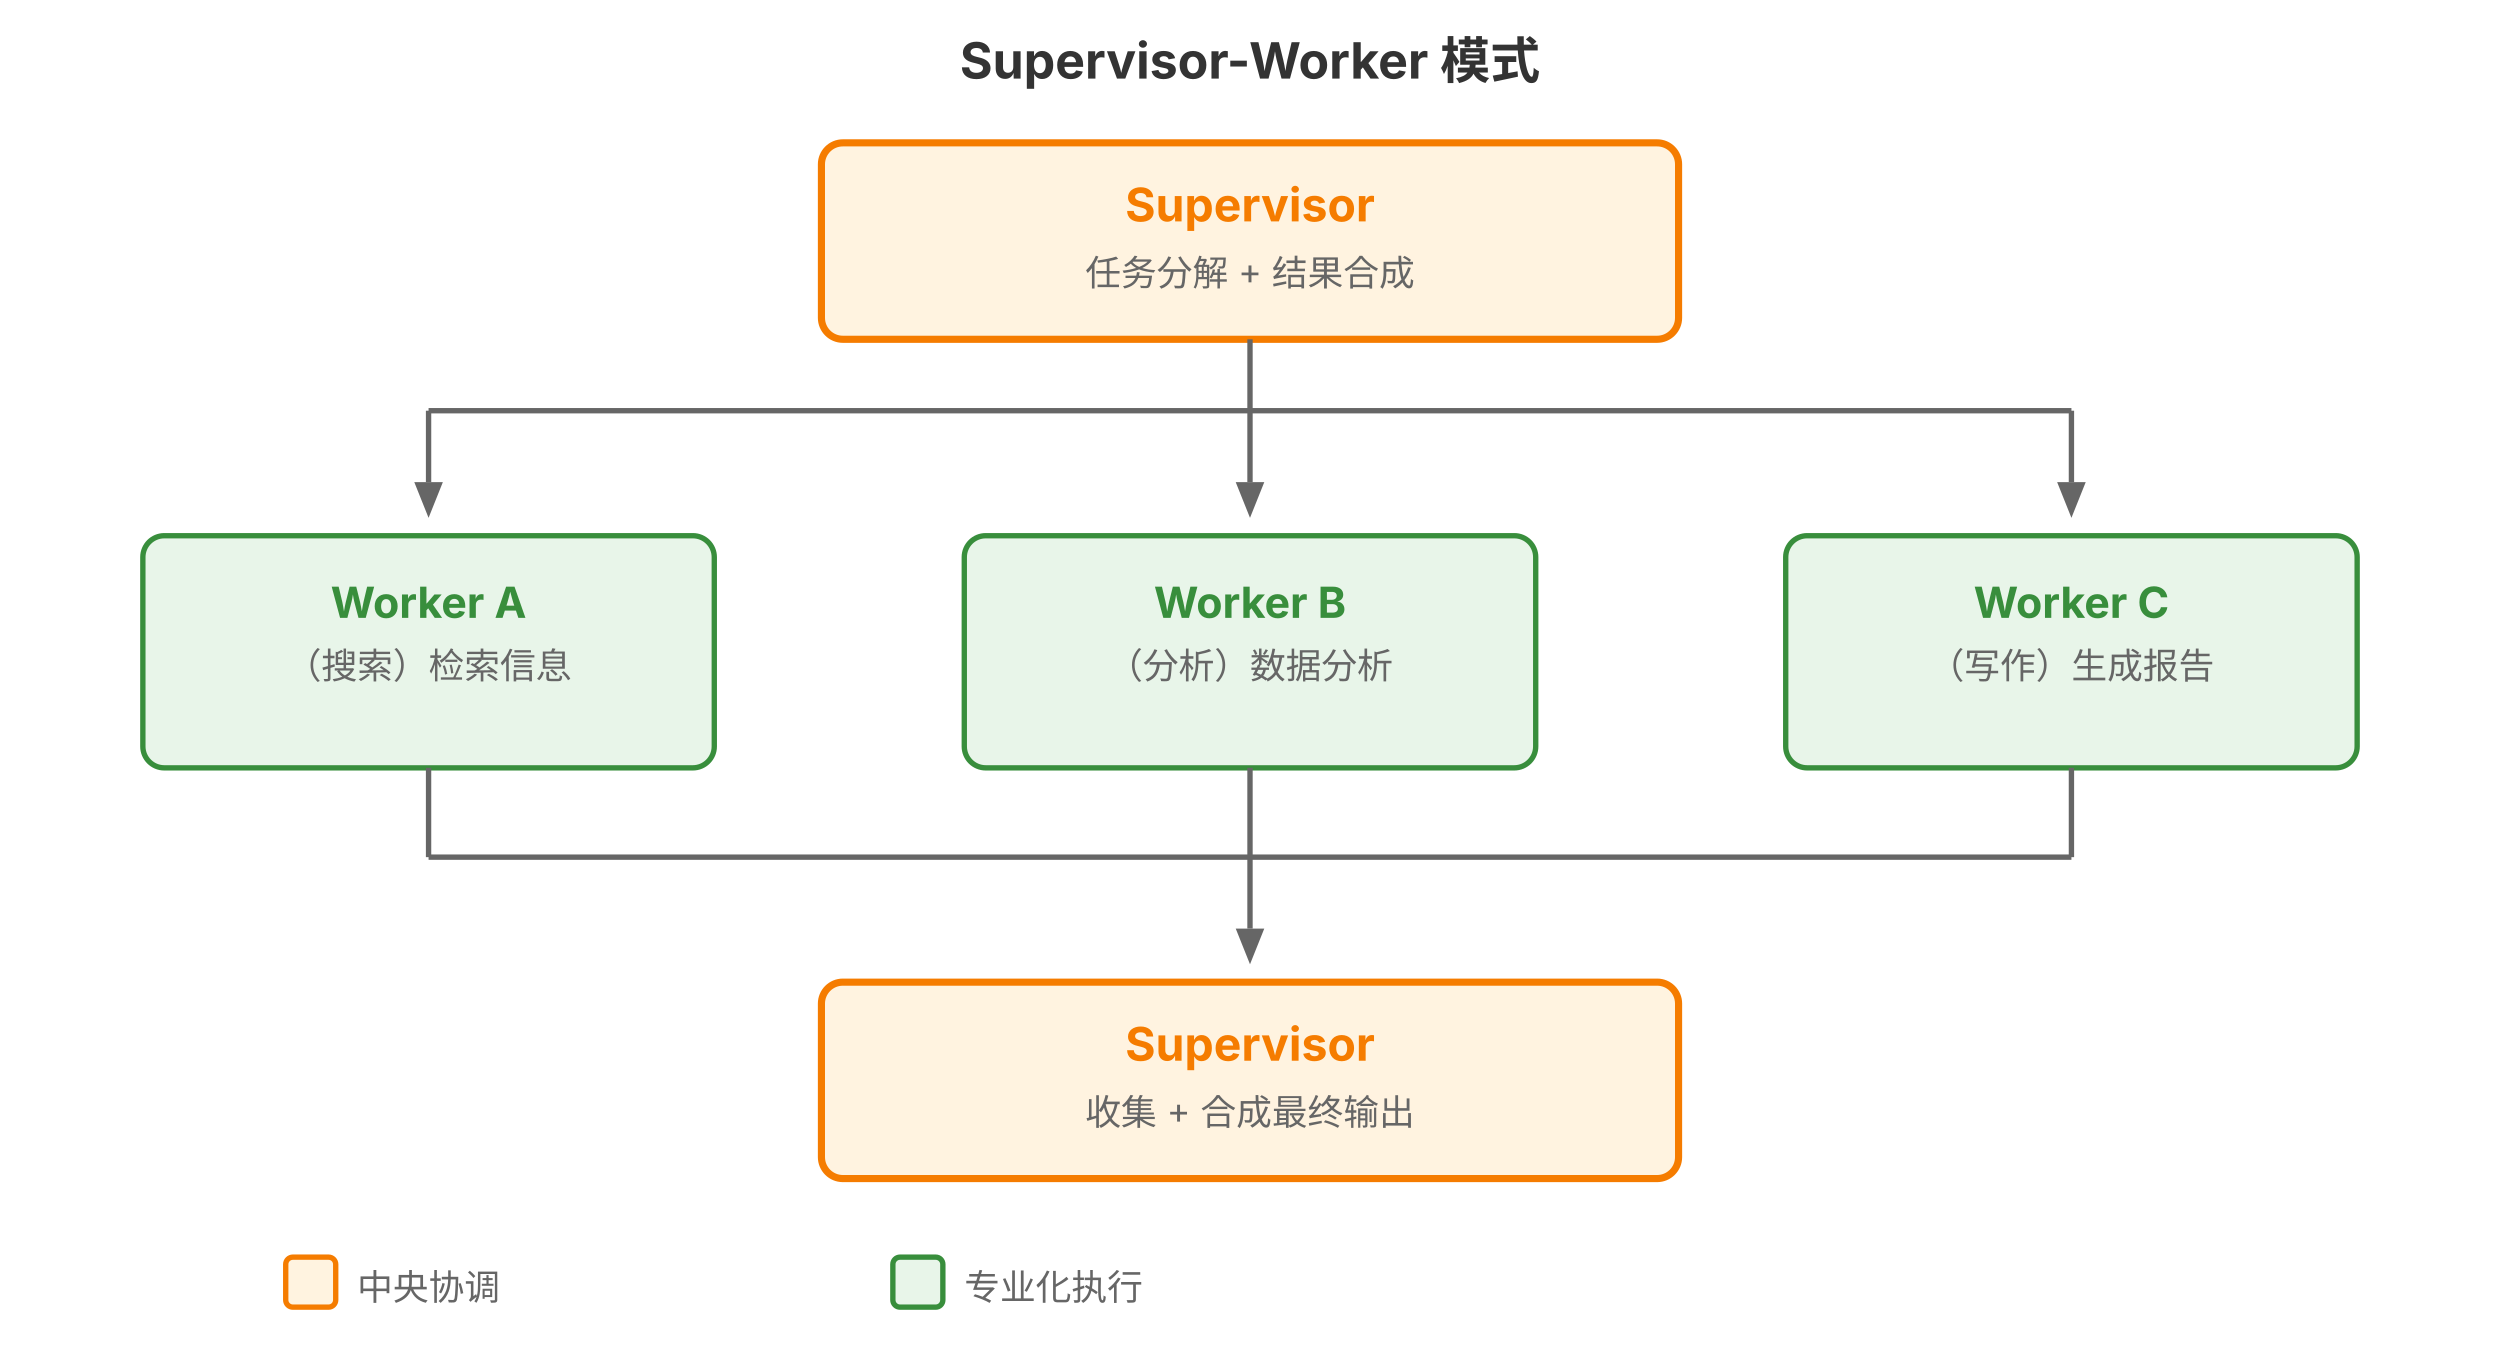
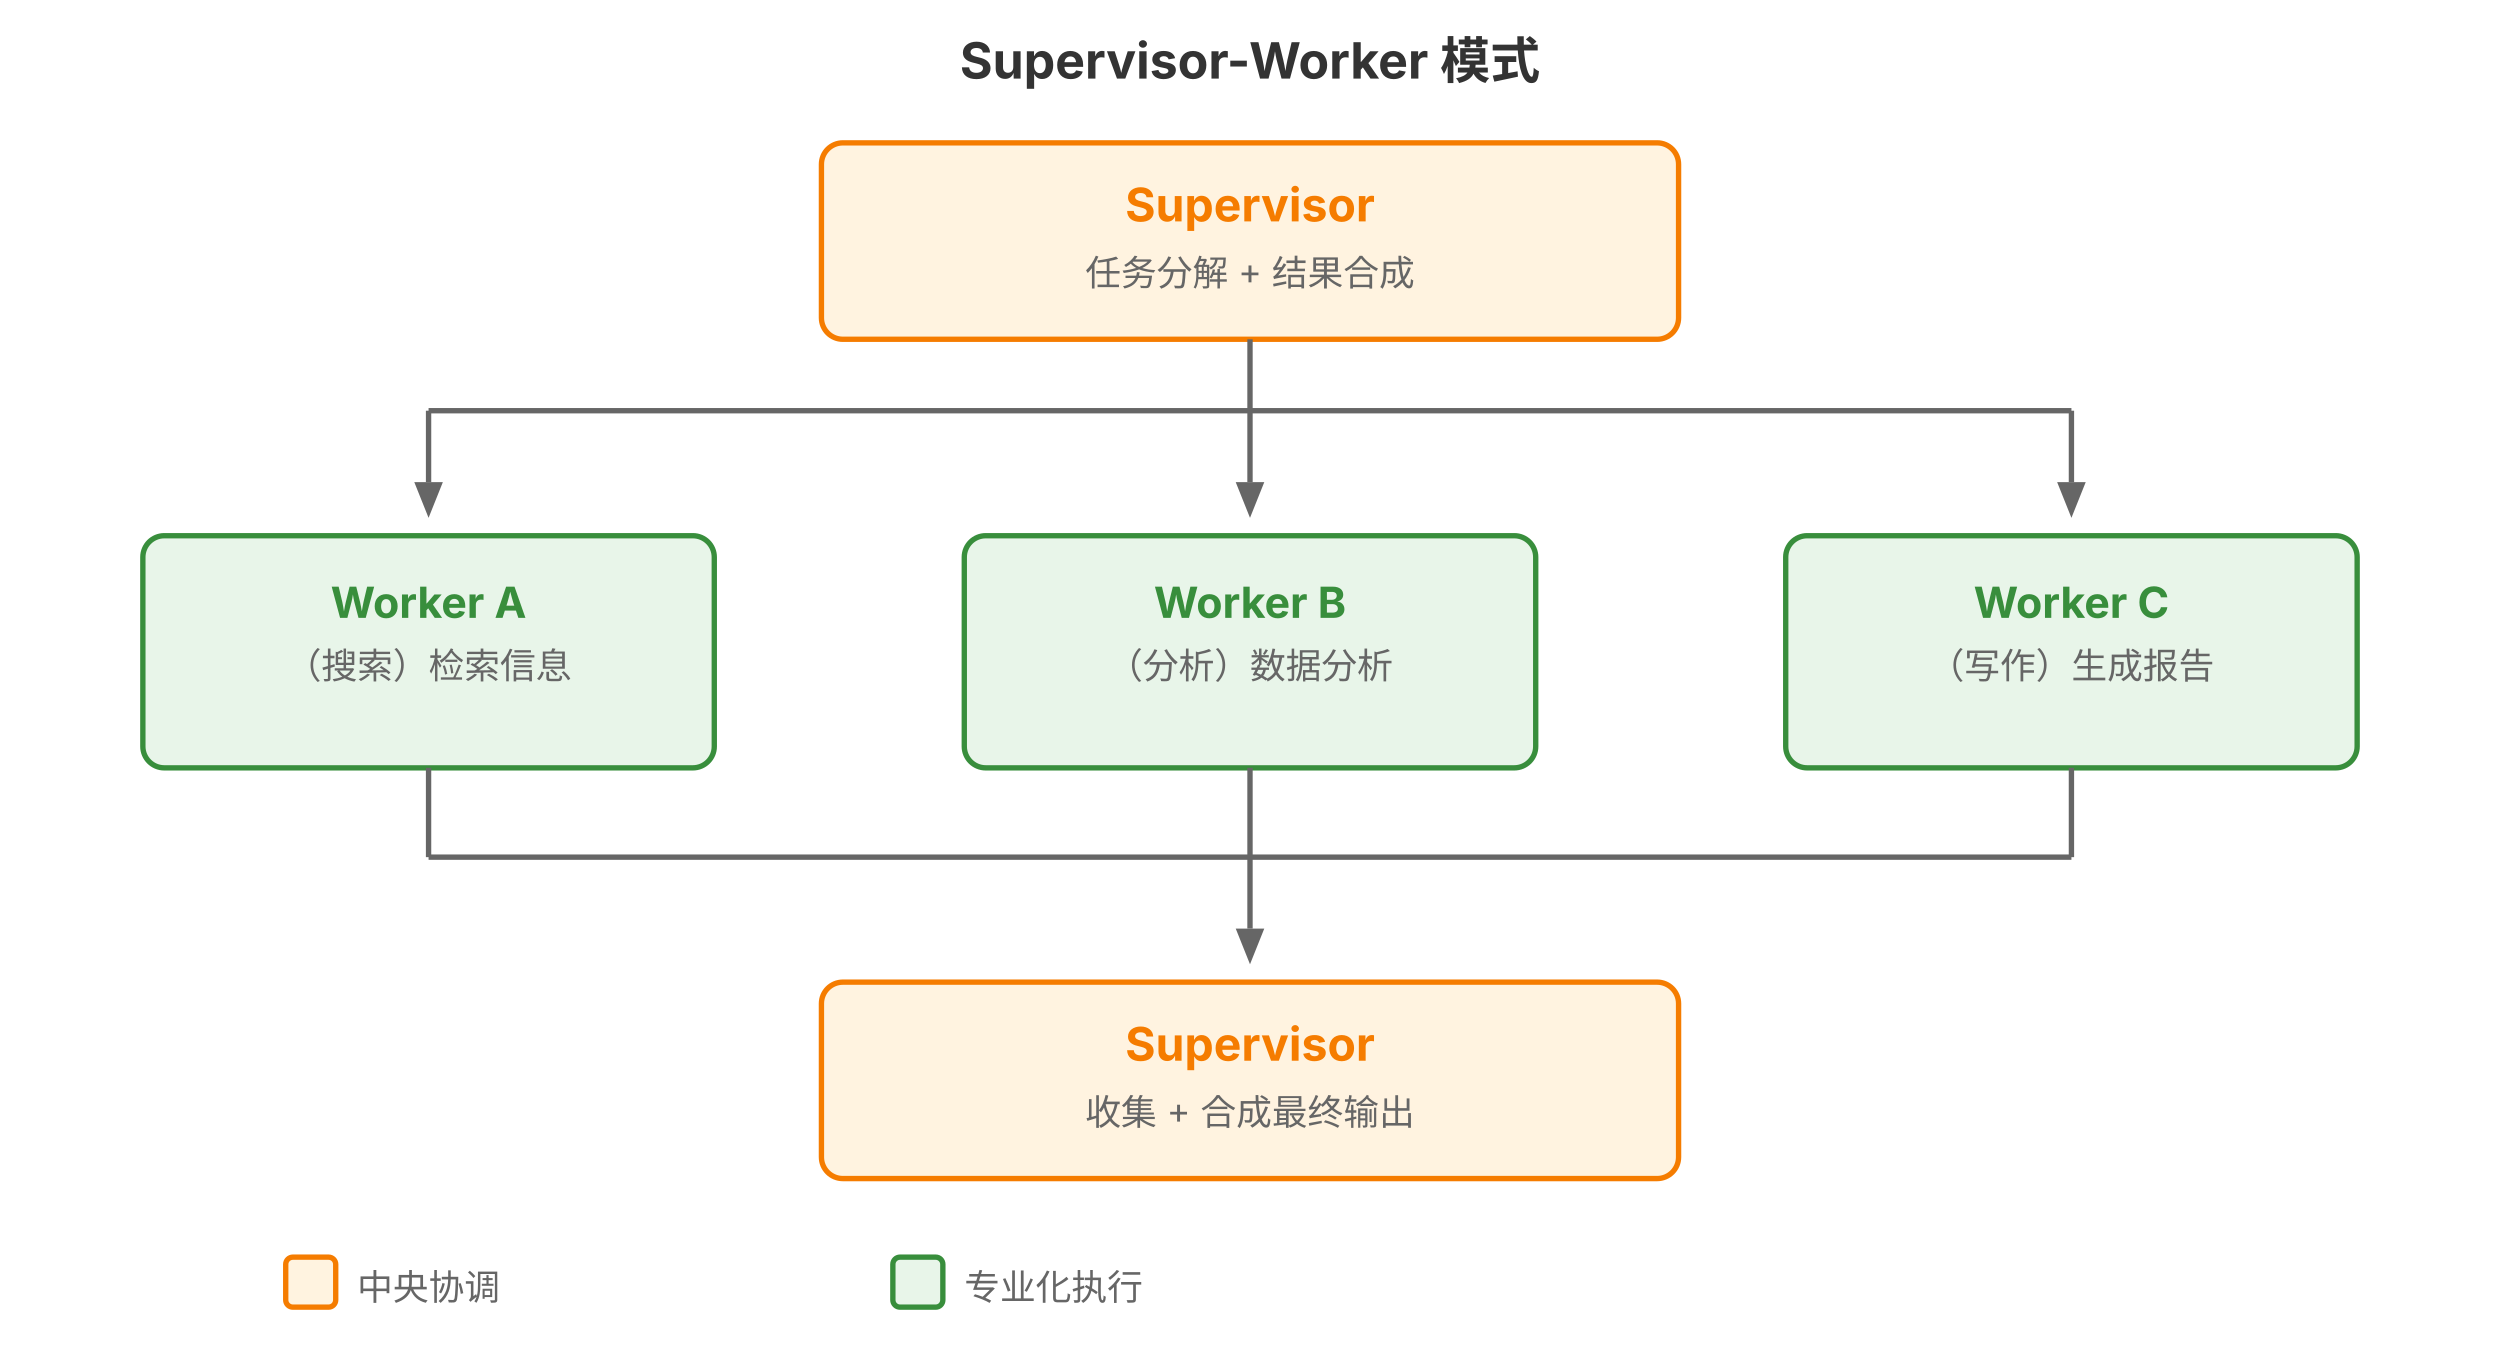
<svg xmlns="http://www.w3.org/2000/svg" viewBox="0 0 700 380" font-family="system-ui, -apple-system, 'PingFang SC', sans-serif">
  <text x="350" y="22" font-size="14" font-weight="bold" text-anchor="middle" fill="#333">Supervisor-Worker 模式</text>
-   <rect x="230" y="40" width="240" height="55" rx="6" fill="#fff3e0" stroke="#f57c00" stroke-width="2" />
+   <rect x="230" y="40" width="240" height="55" rx="6" fill="#fff3e0" stroke="#f57c00" stroke-width="1.5" />
  <text x="350" y="62" font-size="13" font-weight="bold" text-anchor="middle" fill="#f57c00">Supervisor</text>
  <text x="350" y="80" font-size="10" text-anchor="middle" fill="#666">任务分解 + 结果合成</text>
  <line x1="350" y1="95" x2="350" y2="115" stroke="#666" stroke-width="1.5" />
  <line x1="120" y1="115" x2="580" y2="115" stroke="#666" stroke-width="1.5" />
  <line x1="120" y1="115" x2="120" y2="135" stroke="#666" stroke-width="1.5" />
  <polygon points="116,135 120,145 124,135" fill="#666" />
  <line x1="350" y1="115" x2="350" y2="135" stroke="#666" stroke-width="1.5" />
  <polygon points="346,135 350,145 354,135" fill="#666" />
  <line x1="580" y1="115" x2="580" y2="135" stroke="#666" stroke-width="1.5" />
  <polygon points="576,135 580,145 584,135" fill="#666" />
  <rect x="40" y="150" width="160" height="65" rx="6" fill="#e8f5e9" stroke="#388e3c" stroke-width="1.5" />
  <text x="120" y="173" font-size="12" font-weight="bold" text-anchor="middle" fill="#388e3c">Worker A</text>
  <text x="120" y="190" font-size="10" text-anchor="middle" fill="#666">（搜索）检索信息</text>
  <rect x="270" y="150" width="160" height="65" rx="6" fill="#e8f5e9" stroke="#388e3c" stroke-width="1.5" />
  <text x="350" y="173" font-size="12" font-weight="bold" text-anchor="middle" fill="#388e3c">Worker B</text>
  <text x="350" y="190" font-size="10" text-anchor="middle" fill="#666">（分析）数据分析</text>
  <rect x="500" y="150" width="160" height="65" rx="6" fill="#e8f5e9" stroke="#388e3c" stroke-width="1.5" />
  <text x="580" y="173" font-size="12" font-weight="bold" text-anchor="middle" fill="#388e3c">Worker C</text>
  <text x="580" y="190" font-size="10" text-anchor="middle" fill="#666">（写作）生成报告</text>
  <line x1="120" y1="215" x2="120" y2="240" stroke="#666" stroke-width="1.5" />
  <line x1="350" y1="215" x2="350" y2="240" stroke="#666" stroke-width="1.5" />
  <line x1="580" y1="215" x2="580" y2="240" stroke="#666" stroke-width="1.5" />
  <line x1="120" y1="240" x2="580" y2="240" stroke="#666" stroke-width="1.5" />
  <line x1="350" y1="240" x2="350" y2="260" stroke="#666" stroke-width="1.5" />
  <polygon points="346,260 350,270 354,260" fill="#666" />
-   <rect x="230" y="275" width="240" height="55" rx="6" fill="#fff3e0" stroke="#f57c00" stroke-width="2" />
+   <rect x="230" y="275" width="240" height="55" rx="6" fill="#fff3e0" stroke="#f57c00" stroke-width="1.5" />
  <text x="350" y="297" font-size="13" font-weight="bold" text-anchor="middle" fill="#f57c00">Supervisor</text>
  <text x="350" y="315" font-size="10" text-anchor="middle" fill="#666">收集 + 合成最终输出</text>
  <rect x="80" y="352" width="14" height="14" rx="2" fill="#fff3e0" stroke="#f57c00" stroke-width="1.5" />
  <text x="100" y="364" font-size="10" fill="#666">中央协调</text>
  <rect x="250" y="352" width="14" height="14" rx="2" fill="#e8f5e9" stroke="#388e3c" stroke-width="1.5" />
  <text x="270" y="364" font-size="10" fill="#666">专业化执行</text>
</svg>
